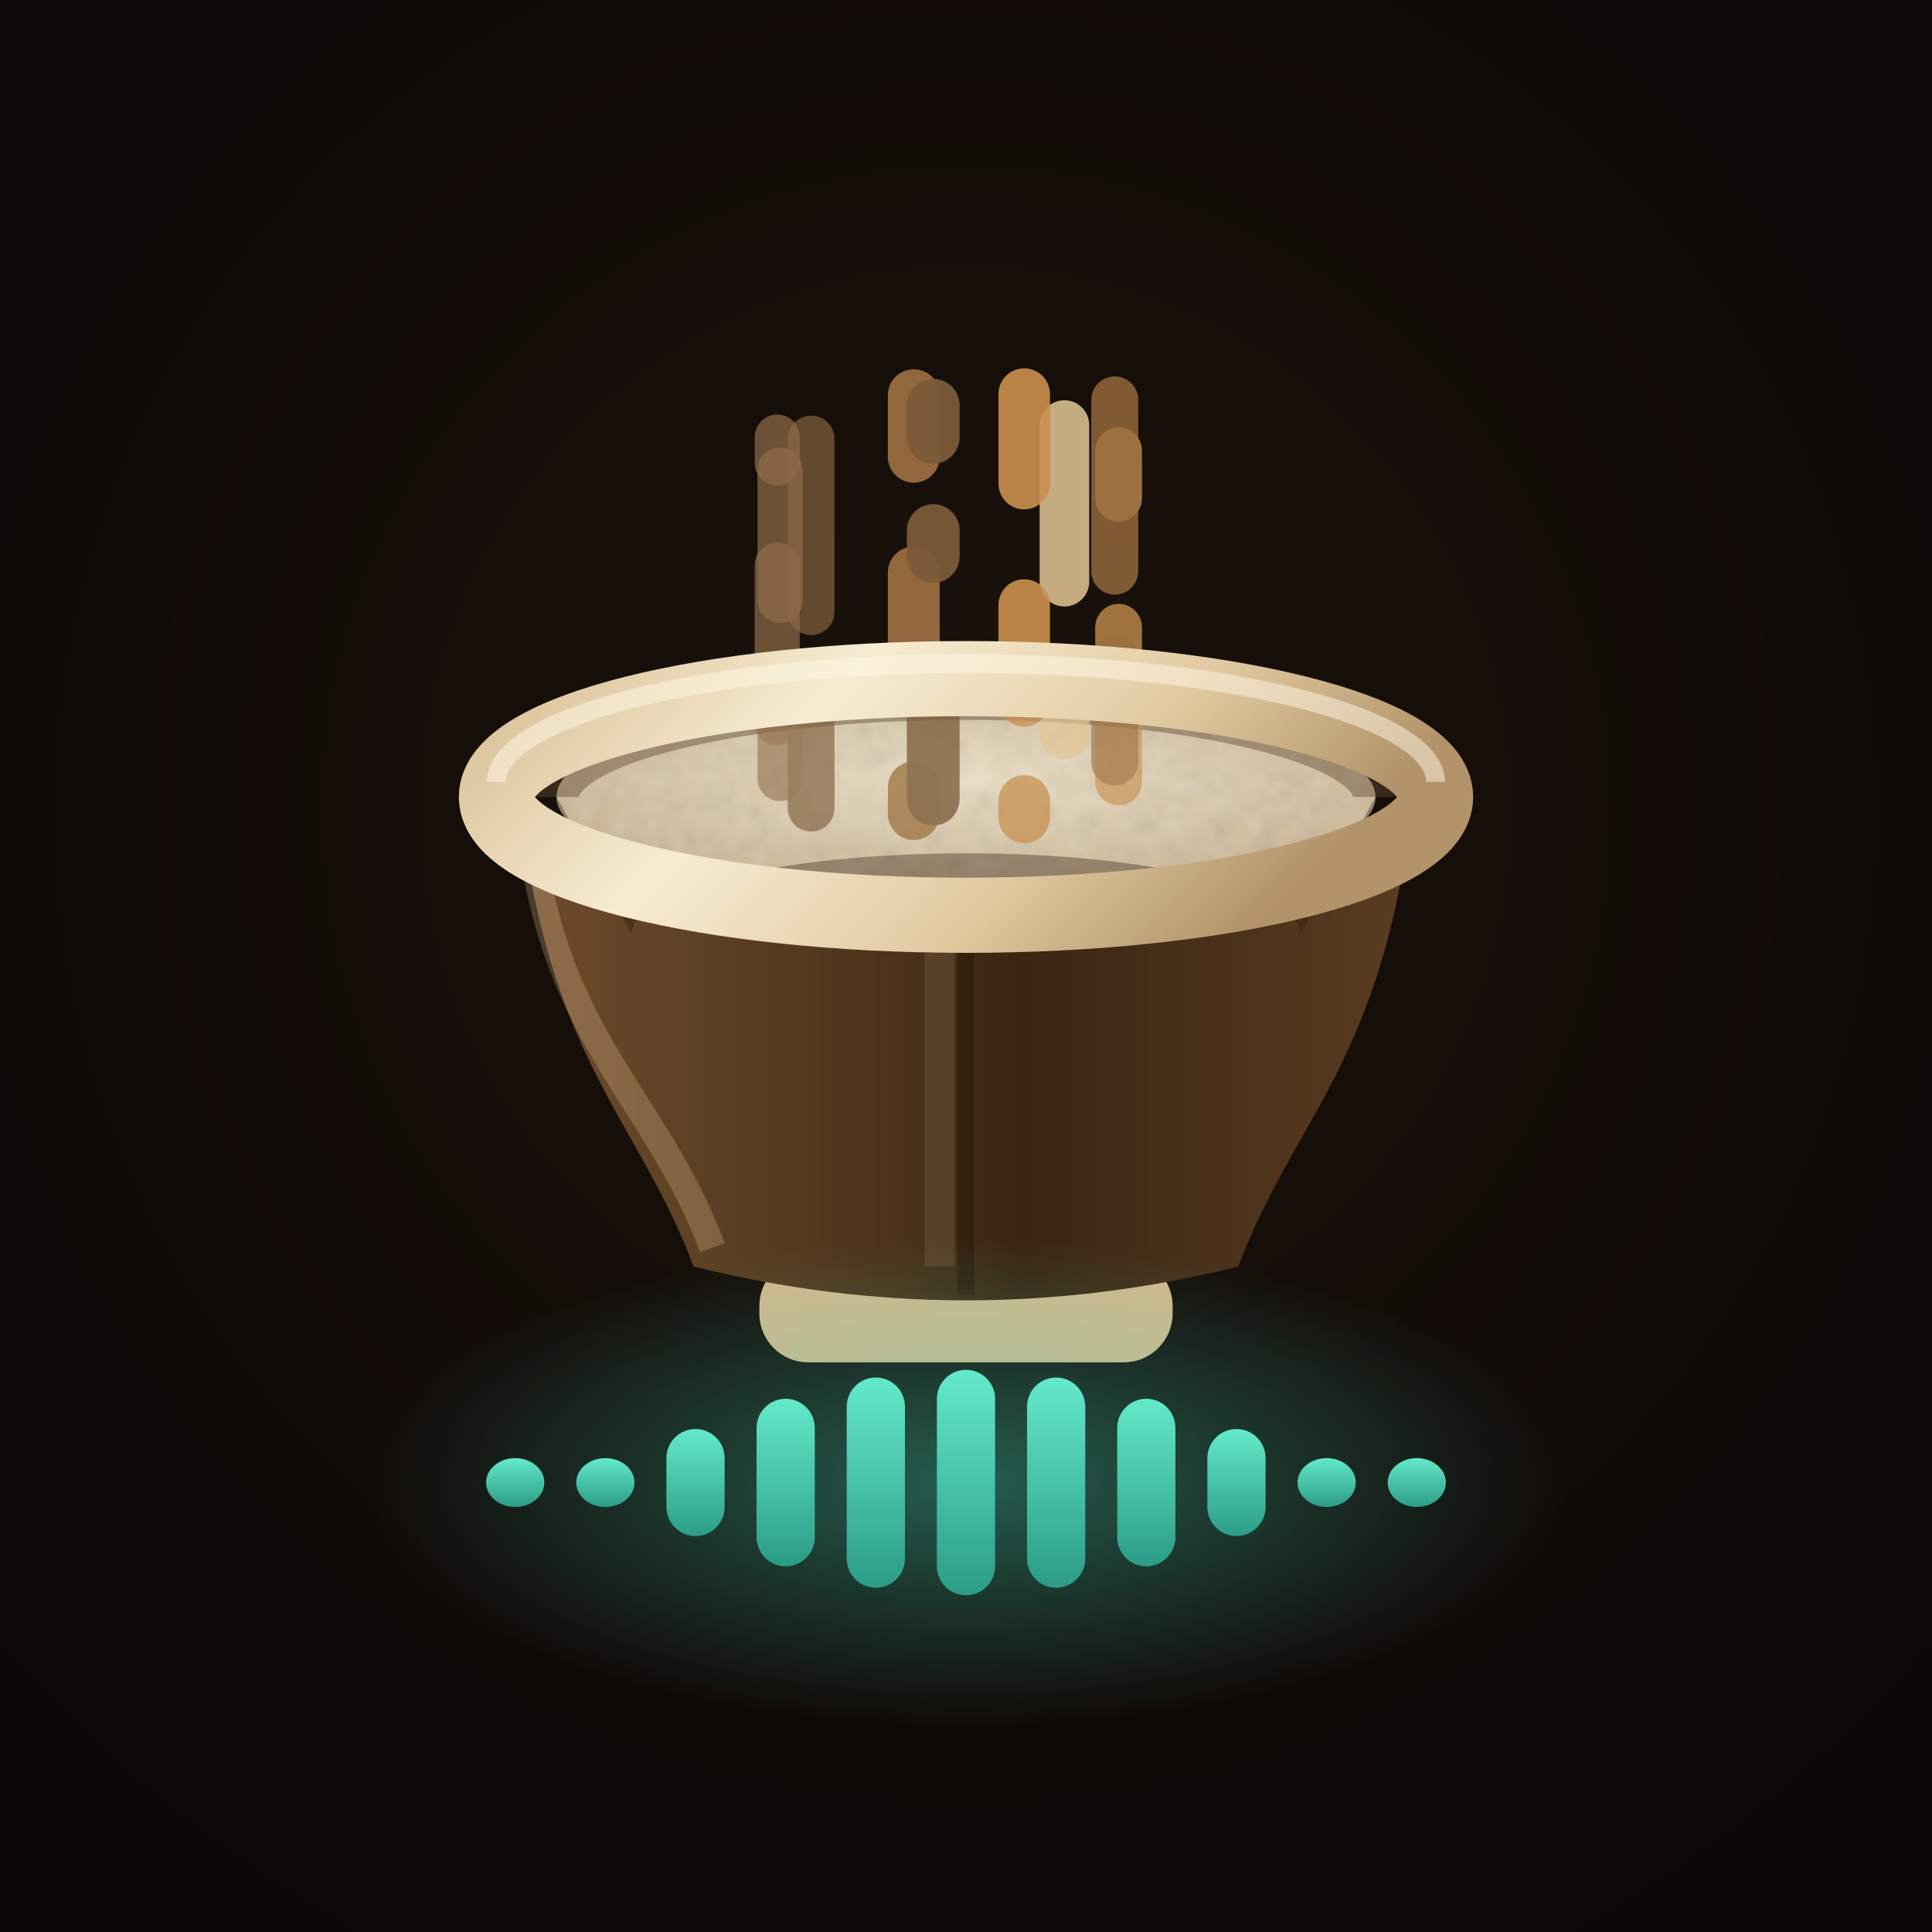
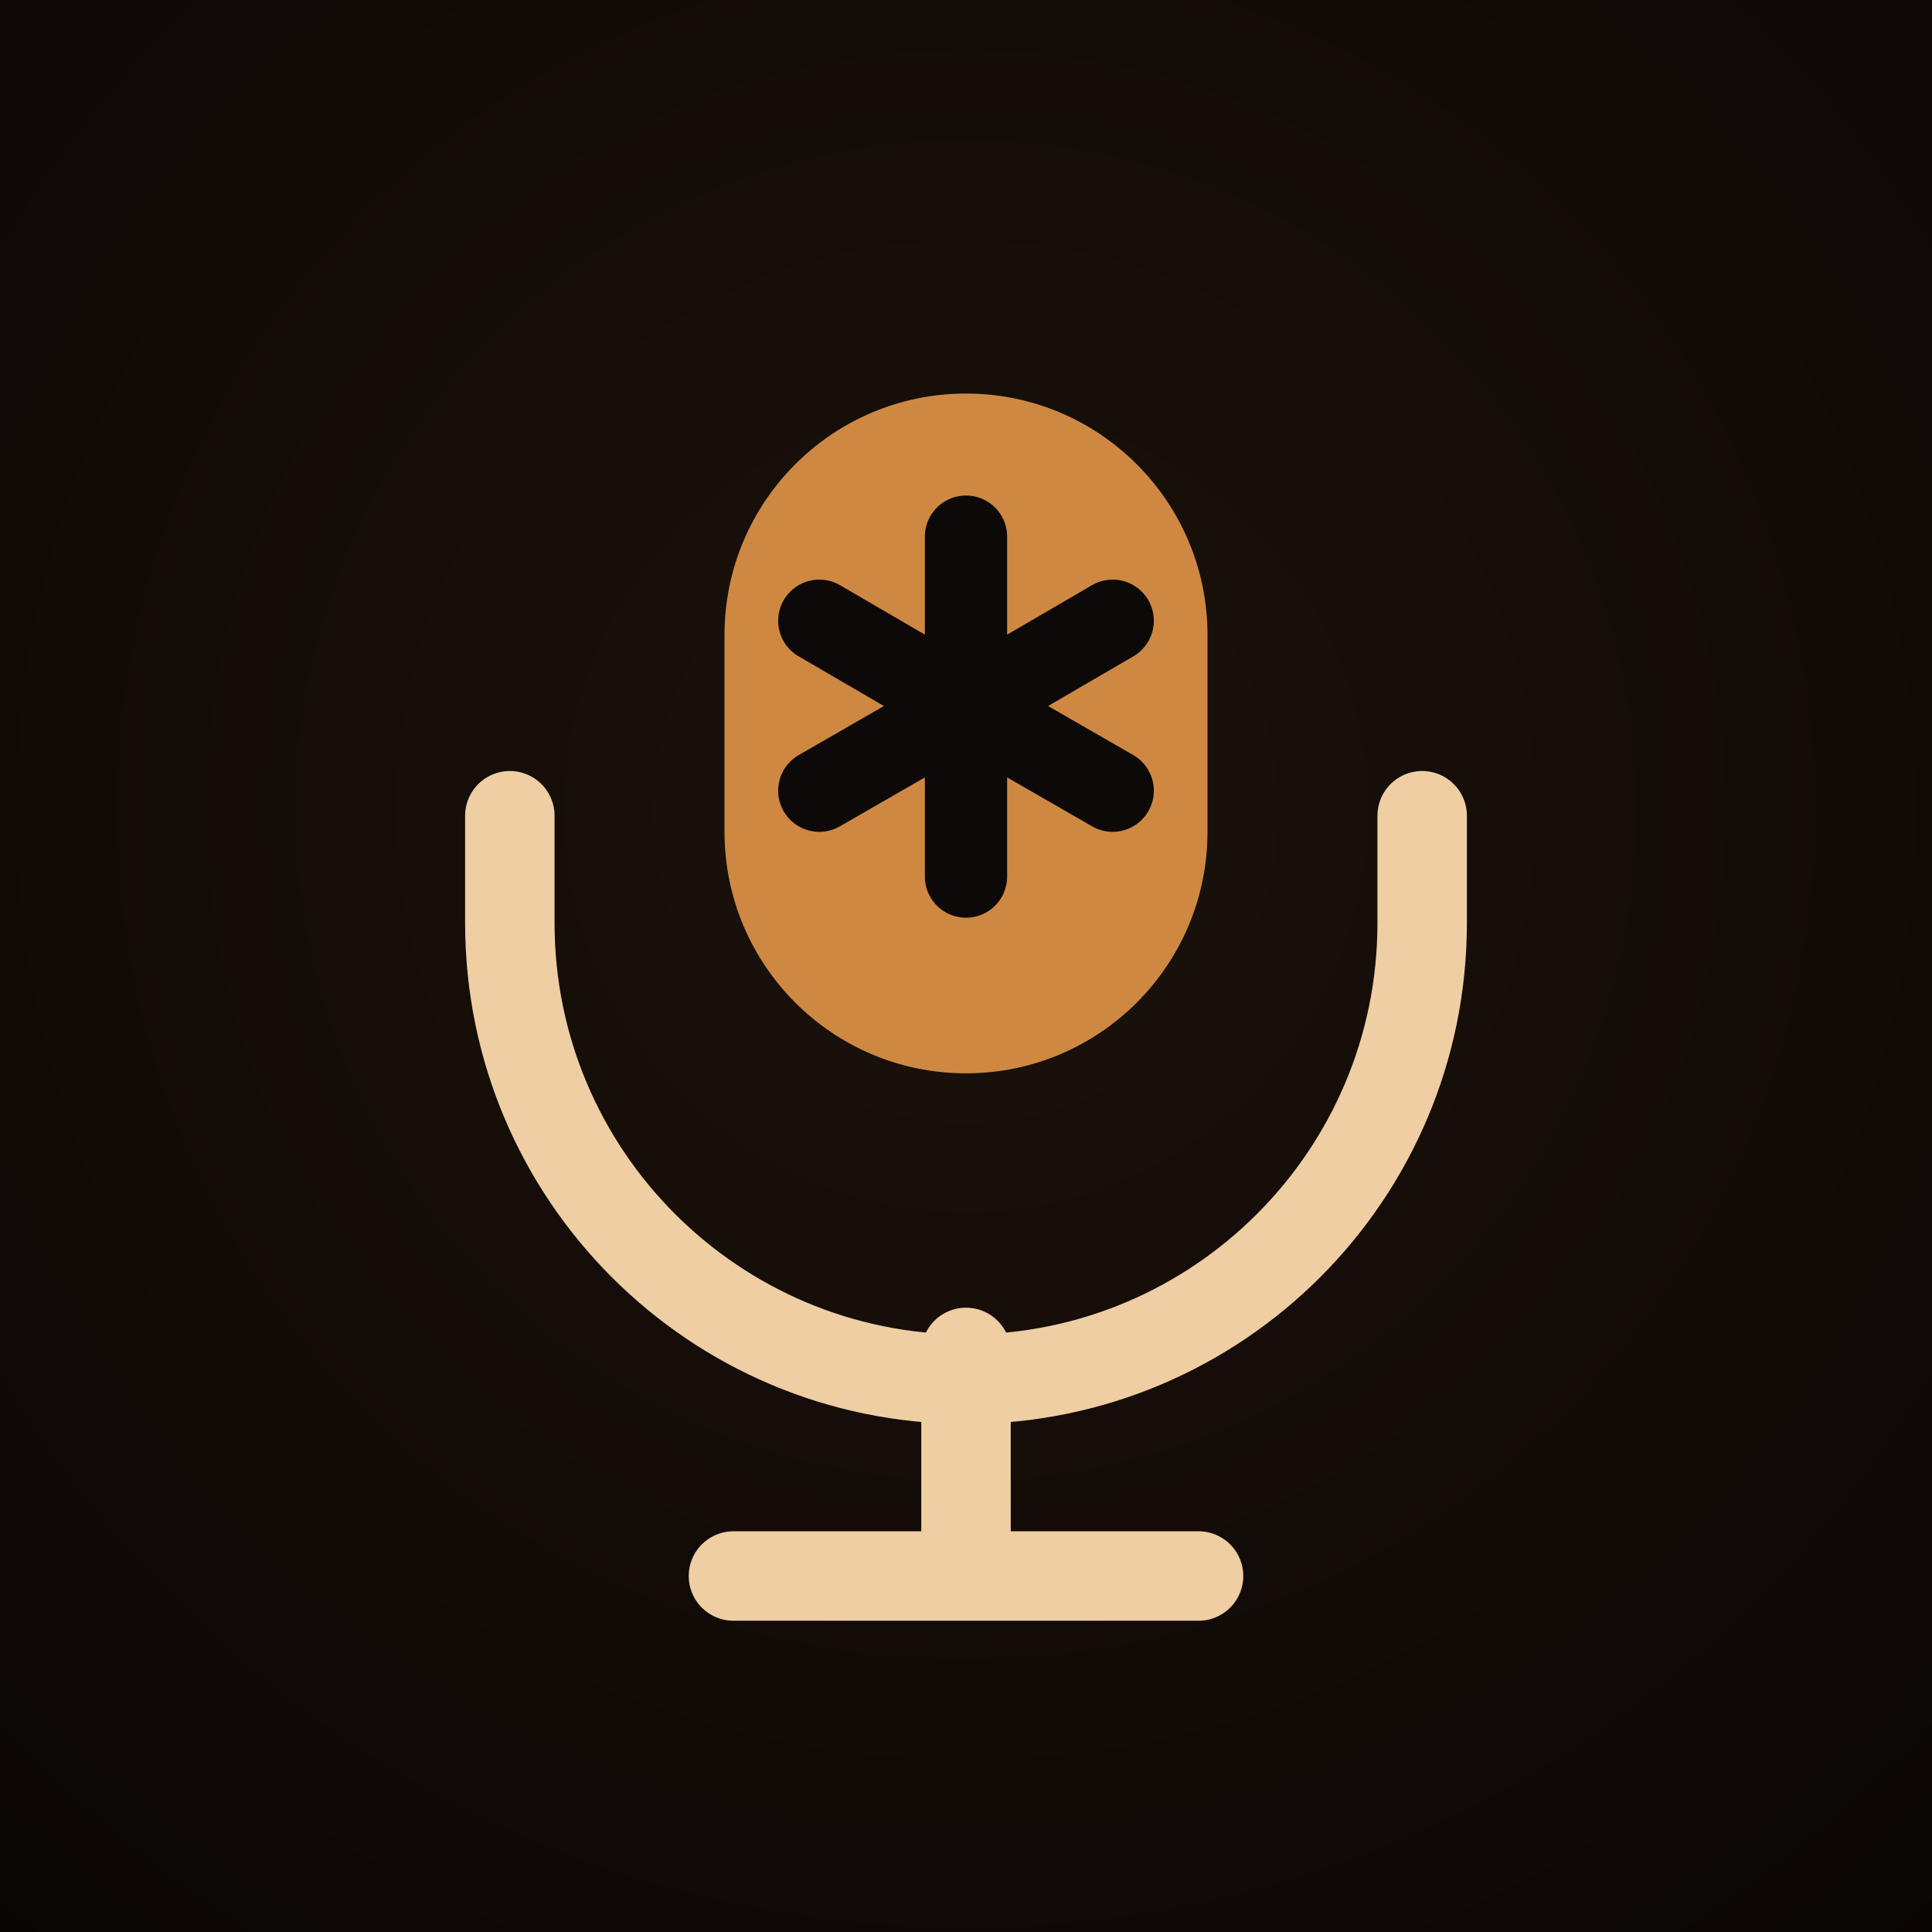
<svg xmlns="http://www.w3.org/2000/svg" width="512" height="512" viewBox="0 0 108 108">
+   <defs>
+     <radialGradient id="bgv" cx="0.5" cy="0.42" r="0.78">
+       <stop offset="0" stop-color="#1b120b" />
+       <stop offset="1" stop-color="#0a0605" />
+     </radialGradient>
+   </defs>
  <rect width="108" height="108" rx="0" fill="url(#bgv)" />
-   <g transform="translate(54 54) scale(1.05) translate(-54 -54)">
-     <defs>
-       <radialGradient id="bgv" cx="0.5" cy="0.42" r="0.75">
-         <stop offset="0" stop-color="#1b120b" />
-         <stop offset="1" stop-color="#0a0605" />
-       </radialGradient>
-       <linearGradient id="bodyg" x1="0" y1="0" x2="1" y2="0">
-         <stop offset="0" stop-color="#6e4c2c" />
-         <stop offset="0.44" stop-color="#4a3119" />
-         <stop offset="0.56" stop-color="#3a2513" />
-         <stop offset="1" stop-color="#5a3c20" />
-       </linearGradient>
-       <linearGradient id="rimg" x1="0" y1="0" x2="1" y2="0.25">
-         <stop offset="0" stop-color="#d9c096" />
-         <stop offset="0.35" stop-color="#f7ecd2" />
-         <stop offset="0.7" stop-color="#e2cba2" />
-         <stop offset="1" stop-color="#b3946a" />
-       </linearGradient>
-       <radialGradient id="paperg" cx="0.5" cy="0.4" r="0.72">
-         <stop offset="0" stop-color="#ecdfc4" />
-         <stop offset="1" stop-color="#c2ab86" />
-       </radialGradient>
-       <linearGradient id="tealg" x1="0" y1="0" x2="0" y2="1">
-         <stop offset="0" stop-color="#63e9ca" />
-         <stop offset="1" stop-color="#2c9c86" />
-       </linearGradient>
-       <radialGradient id="tglow" cx="0.5" cy="0.5" r="0.5">
-         <stop offset="0" stop-color="#3fd6b6" stop-opacity="0.4" />
-         <stop offset="1" stop-color="#3fd6b6" stop-opacity="0" />
-       </radialGradient>
-       <filter id="grain">
-         <feTurbulence type="fractalNoise" baseFrequency="0.85" numOctaves="2" />
-         <feColorMatrix type="saturate" values="0" />
-         <feComposite operator="in" in2="SourceGraphic" />
-       </filter>
-     </defs>
-     <clipPath id="cin2">
-       <ellipse cx="54" cy="45" rx="21.8" ry="5.3" />
-     </clipPath>
-     <rect x="49.84" y="22.23" width="2.76" height="6.04" rx="1.38" fill="#9c6f3f" opacity="0.92" />
-     <rect x="49.84" y="31.67" width="2.76" height="8.44" rx="1.38" fill="#9c6f3f" opacity="0.92" />
-     <rect x="49.84" y="43.11" width="2.76" height="4.18" rx="1.38" fill="#9c6f3f" opacity="0.92" />
-     <rect x="50.85" y="22.74" width="2.81" height="4.52" rx="1.41" fill="#7a5a38" opacity="0.95" />
-     <rect x="50.85" y="29.41" width="2.81" height="4.19" rx="1.41" fill="#7a5a38" opacity="0.95" />
-     <rect x="50.85" y="38.21" width="2.81" height="8.31" rx="1.41" fill="#7a5a38" opacity="0.95" />
-     <rect x="60.88" y="25.32" width="2.49" height="5.02" rx="1.25" fill="#c98f4e" opacity="0.77" />
-     <rect x="60.88" y="34.72" width="2.49" height="10.73" rx="1.25" fill="#c98f4e" opacity="0.77" />
-     <rect x="57.92" y="23.88" width="2.64" height="10.98" rx="1.32" fill="#e3c795" opacity="0.85" />
-     <rect x="57.92" y="39.50" width="2.64" height="3.49" rx="1.32" fill="#e3c795" opacity="0.85" />
-     <rect x="44.51" y="24.70" width="2.49" height="11.68" rx="1.24" fill="#7a5a38" opacity="0.77" />
-     <rect x="44.51" y="38.38" width="2.49" height="8.46" rx="1.24" fill="#7a5a38" opacity="0.77" />
-     <rect x="55.73" y="22.18" width="2.74" height="7.51" rx="1.37" fill="#c98f4e" opacity="0.91" />
-     <rect x="55.73" y="33.41" width="2.74" height="7.84" rx="1.37" fill="#c98f4e" opacity="0.91" />
-     <rect x="55.73" y="43.84" width="2.74" height="3.62" rx="1.37" fill="#c98f4e" opacity="0.91" />
-     <rect x="60.67" y="22.61" width="2.50" height="11.62" rx="1.25" fill="#9c6f3f" opacity="0.78" />
-     <rect x="60.67" y="36.39" width="2.50" height="8.00" rx="1.25" fill="#9c6f3f" opacity="0.78" />
-     <rect x="42.90" y="26.39" width="2.40" height="9.35" rx="1.20" fill="#8d6b46" opacity="0.72" />
-     <rect x="42.90" y="40.59" width="2.40" height="4.63" rx="1.20" fill="#8d6b46" opacity="0.72" />
-     <rect x="42.75" y="24.64" width="2.40" height="3.78" rx="1.20" fill="#8d6b46" opacity="0.72" />
-     <rect x="42.75" y="31.46" width="2.40" height="10.78" rx="1.20" fill="#8d6b46" opacity="0.72" />
-     <rect x="43.0" y="69.5" width="22.0" height="5.6" rx="2.6" fill="#d3b88c" />
-     <path d="M30.2 45.0 C 31.7 59.0, 36.5 62.0, 39.5 70.0 Q 54 73.6, 68.5 70.0 C 71.5 62.0, 76.3 59.0, 77.8 45.0 A 23.8 6.3 0 0 1 30.2 45.0 z" fill="url(#bodyg)" />
-     <path d="M54 52.8 L54 71.5" stroke="#170d05" stroke-width="0.9" opacity="0.35" fill="none" />
-     <path d="M52.6 53.3 L52.6 70.0" stroke="#ffe9c2" stroke-width="1.6" opacity="0.10" fill="none" />
-     <path d="M30.8 47.0 C 32.2 58.0, 37.5 61.0, 40.5 69.0" stroke="#ffdfae" stroke-width="1.4" opacity="0.22" fill="none" />
-     <ellipse cx="54" cy="45" rx="21.8" ry="5.3" fill="url(#paperg)" />
-     <ellipse cx="54" cy="45" rx="21.8" ry="5.3" fill="#7a6242" opacity="0.3" filter="url(#grain)" />
-     <path d="M32.2 45.0 A 21.8 5.3 0 0 1 75.8 45.0" fill="none" stroke="#5f4930" stroke-width="2.4" opacity="0.45" />
-     <g clip-path="url(#cin2)" opacity="0.8">
-       <rect x="49.84" y="22.23" width="2.76" height="6.04" rx="1.38" fill="#9c6f3f" opacity="0.92" />
-       <rect x="49.84" y="31.67" width="2.76" height="8.44" rx="1.38" fill="#9c6f3f" opacity="0.92" />
-       <rect x="49.84" y="43.11" width="2.76" height="4.18" rx="1.38" fill="#9c6f3f" opacity="0.92" />
-       <rect x="50.85" y="22.74" width="2.81" height="4.52" rx="1.41" fill="#7a5a38" opacity="0.95" />
-       <rect x="50.85" y="29.41" width="2.81" height="4.19" rx="1.41" fill="#7a5a38" opacity="0.95" />
-       <rect x="50.85" y="38.21" width="2.81" height="8.31" rx="1.41" fill="#7a5a38" opacity="0.95" />
-       <rect x="60.88" y="25.32" width="2.49" height="5.02" rx="1.25" fill="#c98f4e" opacity="0.77" />
-       <rect x="60.88" y="34.72" width="2.49" height="10.73" rx="1.25" fill="#c98f4e" opacity="0.77" />
-       <rect x="57.92" y="23.88" width="2.64" height="10.98" rx="1.32" fill="#e3c795" opacity="0.85" />
-       <rect x="57.92" y="39.50" width="2.64" height="3.49" rx="1.32" fill="#e3c795" opacity="0.85" />
-       <rect x="44.51" y="24.70" width="2.49" height="11.68" rx="1.24" fill="#7a5a38" opacity="0.77" />
-       <rect x="44.51" y="38.38" width="2.49" height="8.46" rx="1.24" fill="#7a5a38" opacity="0.77" />
-       <rect x="55.73" y="22.18" width="2.74" height="7.51" rx="1.37" fill="#c98f4e" opacity="0.91" />
-       <rect x="55.73" y="33.41" width="2.74" height="7.84" rx="1.37" fill="#c98f4e" opacity="0.91" />
-       <rect x="55.73" y="43.84" width="2.74" height="3.62" rx="1.37" fill="#c98f4e" opacity="0.91" />
-       <rect x="60.67" y="22.61" width="2.50" height="11.62" rx="1.25" fill="#9c6f3f" opacity="0.78" />
-       <rect x="60.67" y="36.39" width="2.50" height="8.00" rx="1.25" fill="#9c6f3f" opacity="0.78" />
-       <rect x="42.90" y="26.39" width="2.40" height="9.35" rx="1.20" fill="#8d6b46" opacity="0.72" />
-       <rect x="42.90" y="40.59" width="2.40" height="4.63" rx="1.20" fill="#8d6b46" opacity="0.72" />
-       <rect x="42.75" y="24.64" width="2.40" height="3.78" rx="1.20" fill="#8d6b46" opacity="0.72" />
-       <rect x="42.75" y="31.46" width="2.40" height="10.78" rx="1.20" fill="#8d6b46" opacity="0.72" />
-     </g>
-     <path d="M32.2 45.0 A 21.8 5.3 0 0 0 75.8 45.0 L 71.8 52.3 A 17.8 4.3 0 0 0 36.2 52.3 z" fill="#241407" opacity="0.35" />
-     <ellipse cx="54" cy="45" rx="25" ry="6.3" fill="none" stroke="url(#rimg)" stroke-width="4" />
-     <path d="M29.0 44.2 A 25 6.3 0 0 1 79.0 44.2" fill="none" stroke="#fff7e6" stroke-width="1" opacity="0.5" />
-     <ellipse cx="54" cy="81.5" rx="32.4" ry="13.0" fill="url(#tglow)" />
-     <rect x="28.45" y="80.20" width="3.1" height="2.60" rx="1.55" fill="url(#tealg)" />
-     <rect x="33.25" y="80.20" width="3.1" height="2.60" rx="1.55" fill="url(#tealg)" />
-     <rect x="38.05" y="78.65" width="3.1" height="5.70" rx="1.55" fill="url(#tealg)" />
-     <rect x="42.85" y="77.04" width="3.1" height="8.92" rx="1.55" fill="url(#tealg)" />
-     <rect x="47.65" y="75.91" width="3.1" height="11.19" rx="1.55" fill="url(#tealg)" />
-     <rect x="52.45" y="75.50" width="3.1" height="12.00" rx="1.55" fill="url(#tealg)" />
-     <rect x="57.25" y="75.91" width="3.1" height="11.19" rx="1.55" fill="url(#tealg)" />
-     <rect x="62.05" y="77.04" width="3.1" height="8.92" rx="1.55" fill="url(#tealg)" />
-     <rect x="66.85" y="78.65" width="3.1" height="5.70" rx="1.55" fill="url(#tealg)" />
-     <rect x="71.65" y="80.20" width="3.1" height="2.60" rx="1.55" fill="url(#tealg)" />
-     <rect x="76.45" y="80.20" width="3.1" height="2.60" rx="1.55" fill="url(#tealg)" />
+   <g transform="translate(54 54) scale(1.0) translate(-54 -54)">
+     <rect x="40.5" y="22" width="27" height="38" rx="13.5" fill="#cf8842" />
+     <path d="M54 39.48 L54.0 30.0" stroke="#0d0908" stroke-width="4.6" stroke-linecap="round" />
+     <path d="M54 39.48 L45.8 34.7" stroke="#0d0908" stroke-width="4.6" stroke-linecap="round" />
+     <path d="M54 39.48 L45.8 44.2" stroke="#0d0908" stroke-width="4.6" stroke-linecap="round" />
+     <path d="M54 39.48 L54.0 49.0" stroke="#0d0908" stroke-width="4.6" stroke-linecap="round" />
+     <path d="M54 39.48 L62.2 44.2" stroke="#0d0908" stroke-width="4.6" stroke-linecap="round" />
+     <path d="M54 39.48 L62.2 34.7" stroke="#0d0908" stroke-width="4.6" stroke-linecap="round" />
+     <path d="M28.5 45.6 v6 a25.5 25.5 0 0 0 51.0 0 v-6" fill="none" stroke="#f0cea3" stroke-width="5" stroke-linecap="round" />
+     <path d="M54 75.6 v10 M41 88.1 h26" stroke="#f0cea3" stroke-width="5" stroke-linecap="round" fill="none" />
  </g>
</svg>
